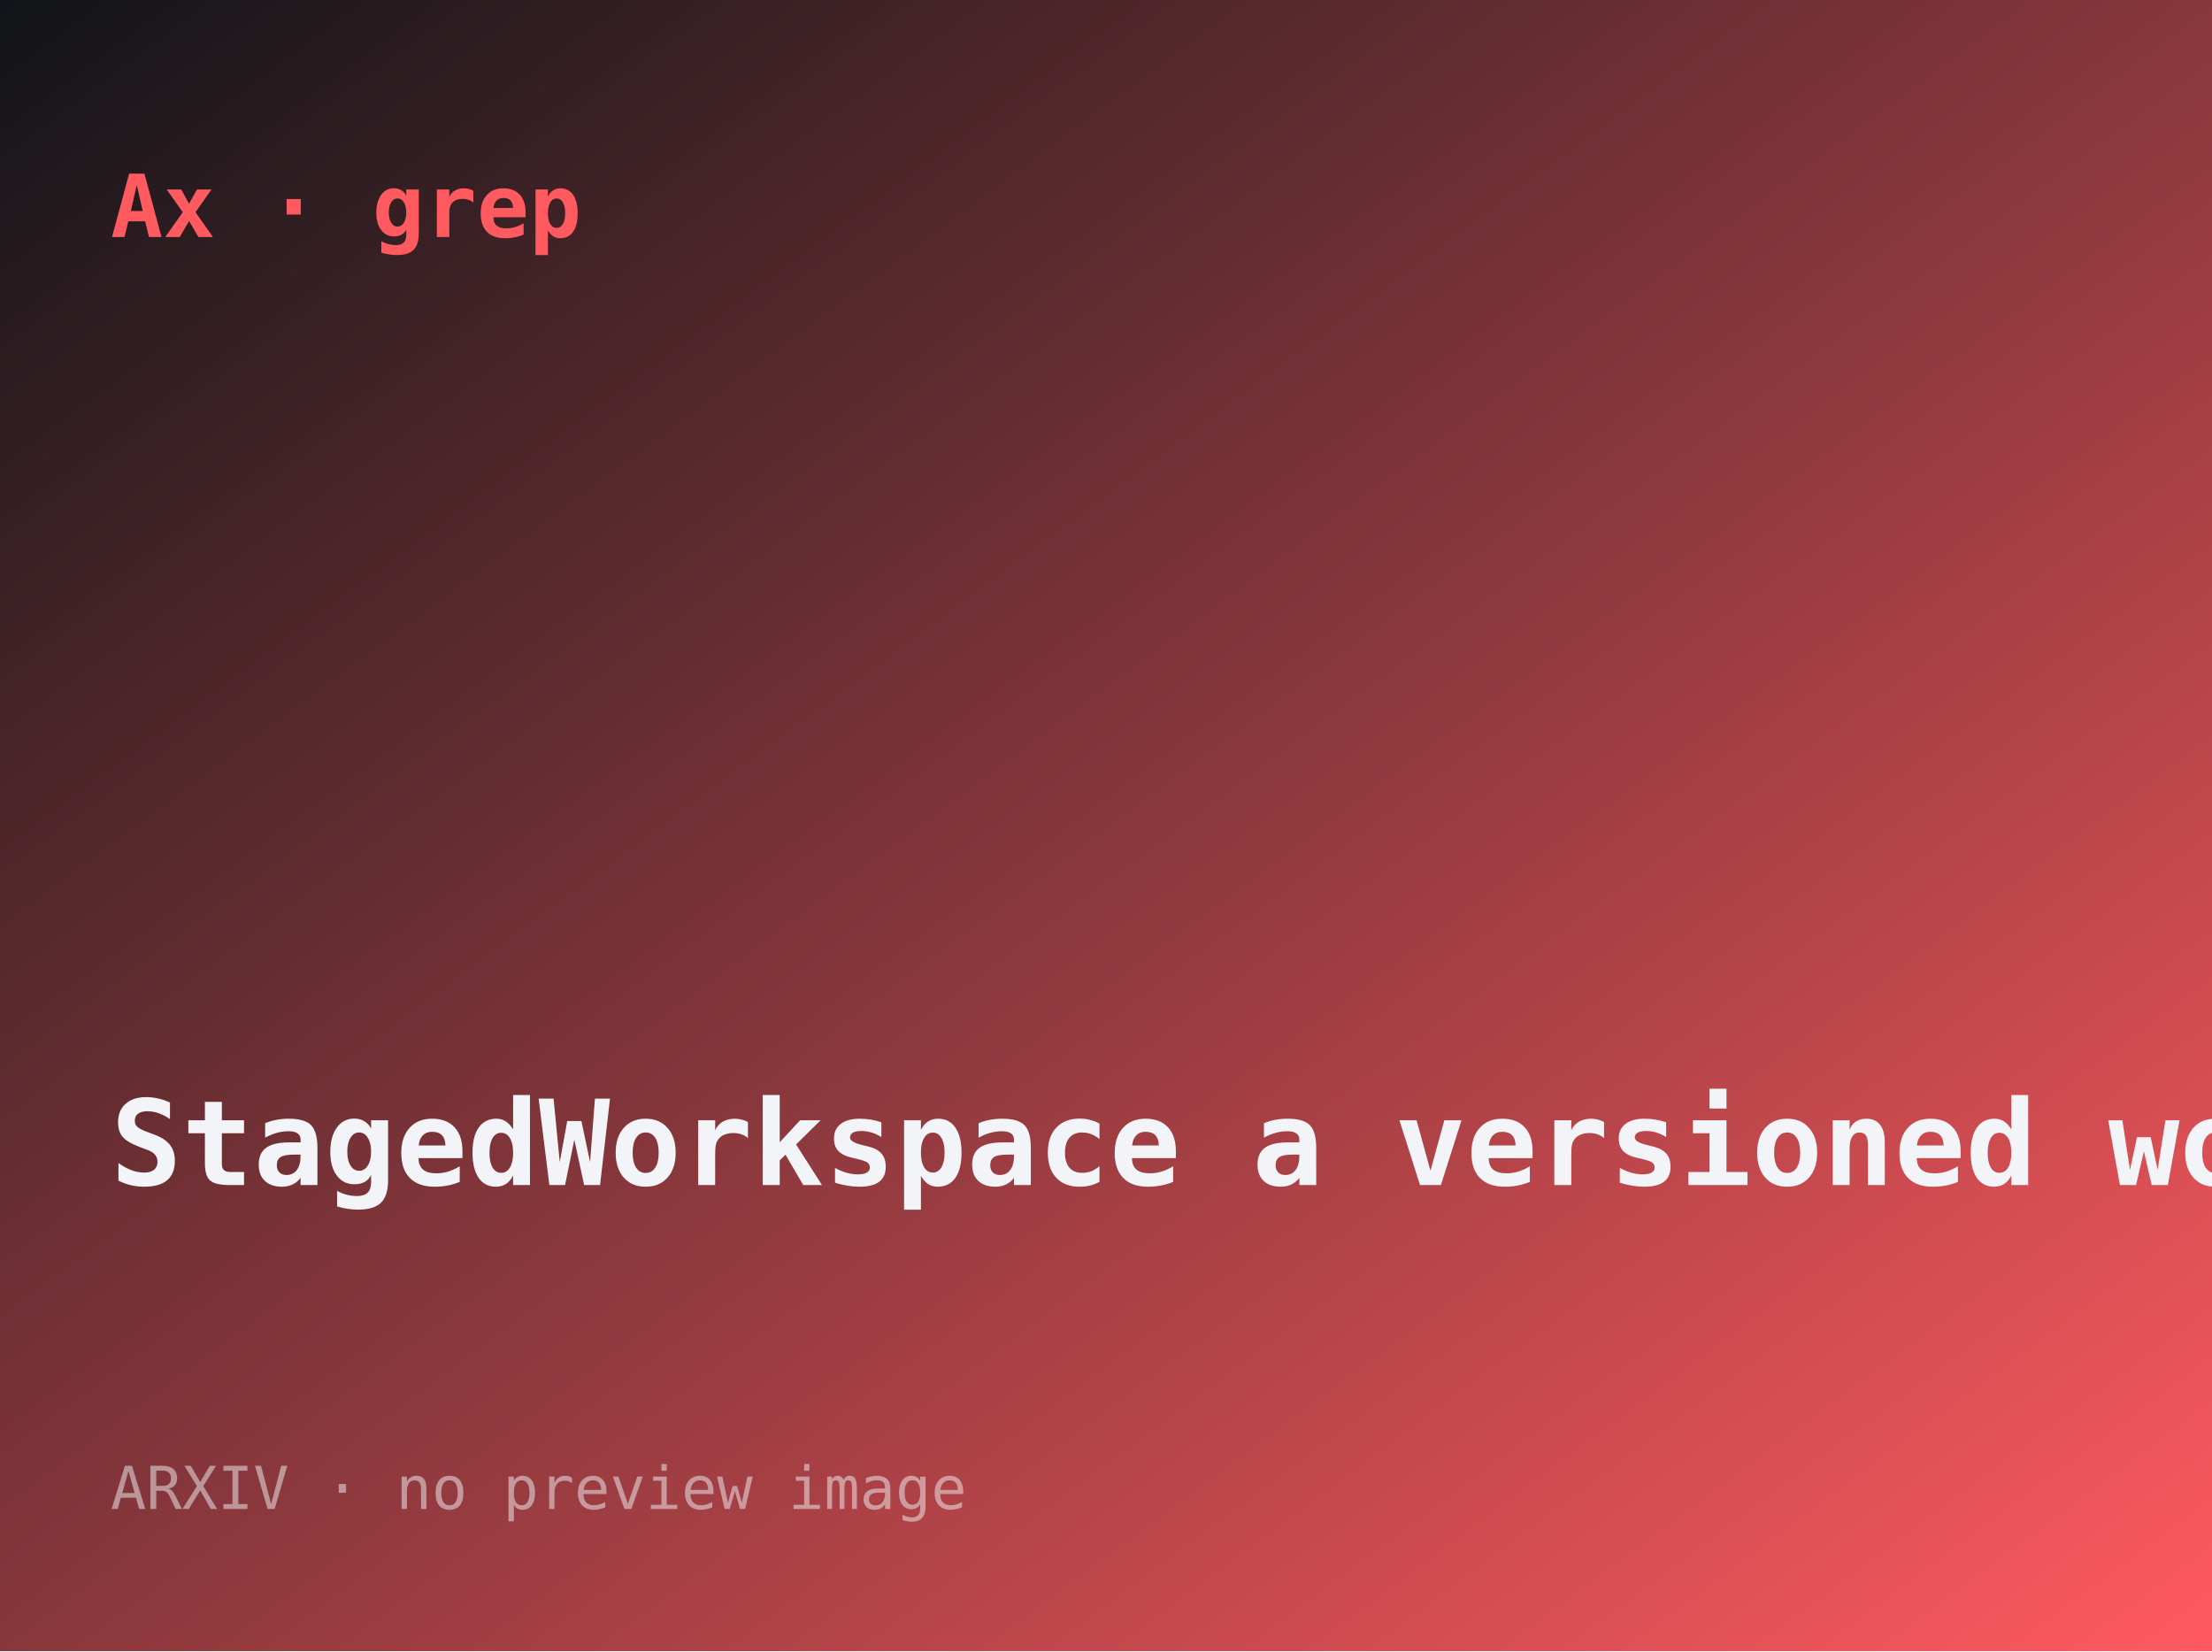
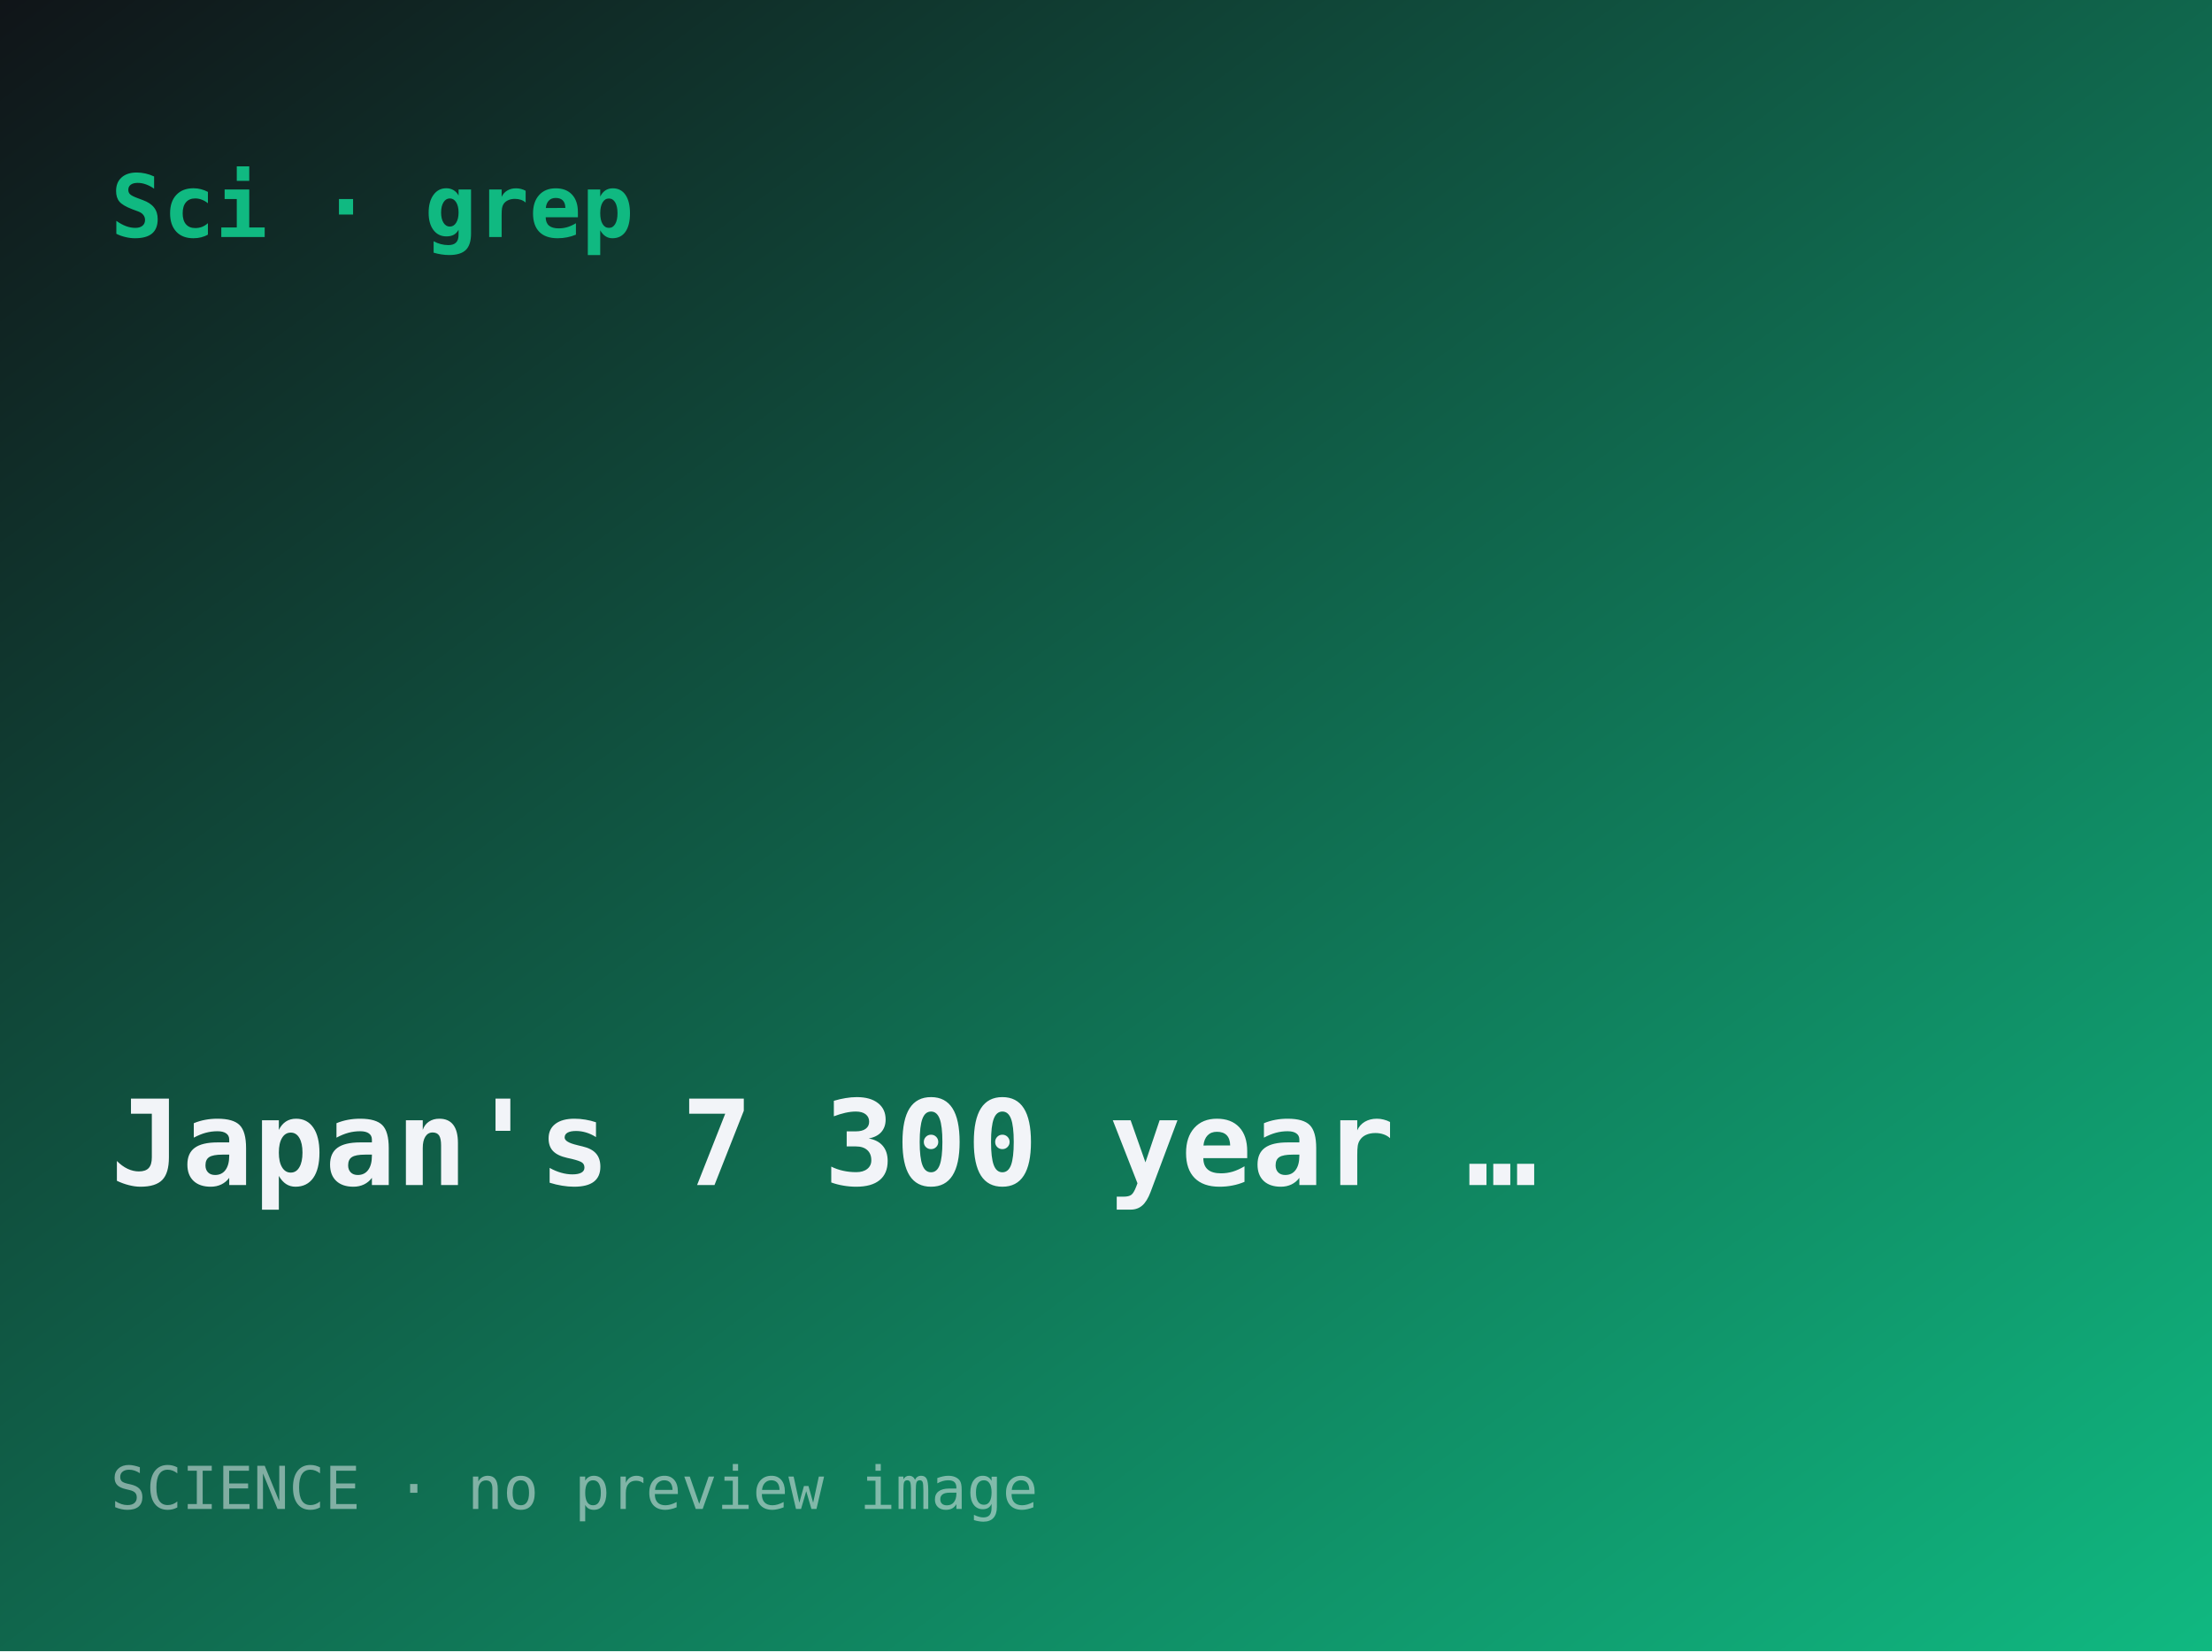
- <svg xmlns="http://www.w3.org/2000/svg" width="560" height="418" viewBox="0 0 560 418" role="img" aria-label="StagedWorkspace: a versioned workspace for knowledge-work agents">
+ <svg xmlns="http://www.w3.org/2000/svg" width="560" height="418" viewBox="0 0 560 418" role="img" aria-label="Japan's 7,300-year-old volcanic apocalypse had a twist: some populations thrived">
  <defs>
    <linearGradient id="g" x1="0" y1="0" x2="1" y2="1">
      <stop offset="0" stop-color="#101418" />
-       <stop offset="1" stop-color="#ff5a5f" />
+       <stop offset="1" stop-color="#10b981" />
    </linearGradient>
  </defs>
  <rect width="560" height="418" fill="url(#g)" />
-   <text x="28" y="60" font-family="ui-monospace,monospace" font-size="22" fill="#ff5a5f" font-weight="700">Ax · grep</text>
-   <text x="28" y="300" font-family="ui-monospace,monospace" font-size="30" fill="#f2f4f8" font-weight="600">StagedWorkspace a versioned workspace …</text>
-   <text x="28" y="382" font-family="ui-monospace,monospace" font-size="15" fill="rgba(242,244,248,.5)">ARXIV · no preview image</text>
+   <text x="28" y="60" font-family="ui-monospace,monospace" font-size="22" fill="#10b981" font-weight="700">Sci · grep</text>
+   <text x="28" y="300" font-family="ui-monospace,monospace" font-size="30" fill="#f2f4f8" font-weight="600">Japan's 7 300 year …</text>
+   <text x="28" y="382" font-family="ui-monospace,monospace" font-size="15" fill="rgba(242,244,248,.5)">SCIENCE · no preview image</text>
</svg>
